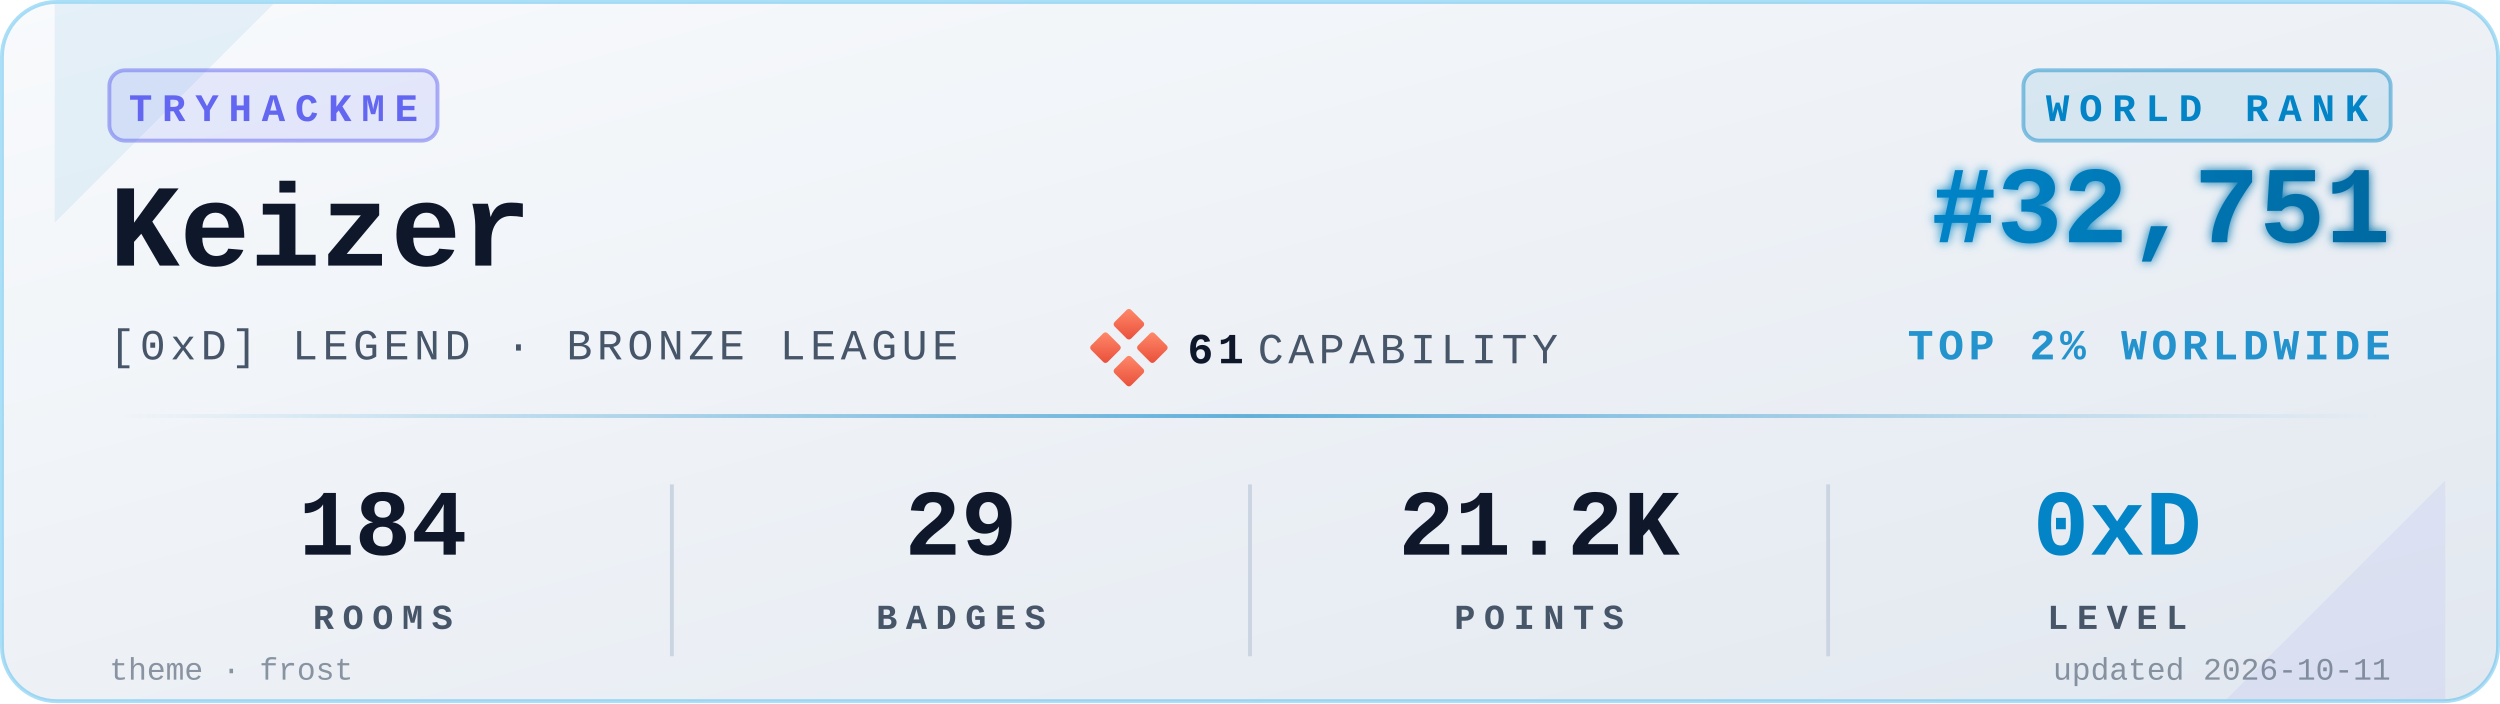
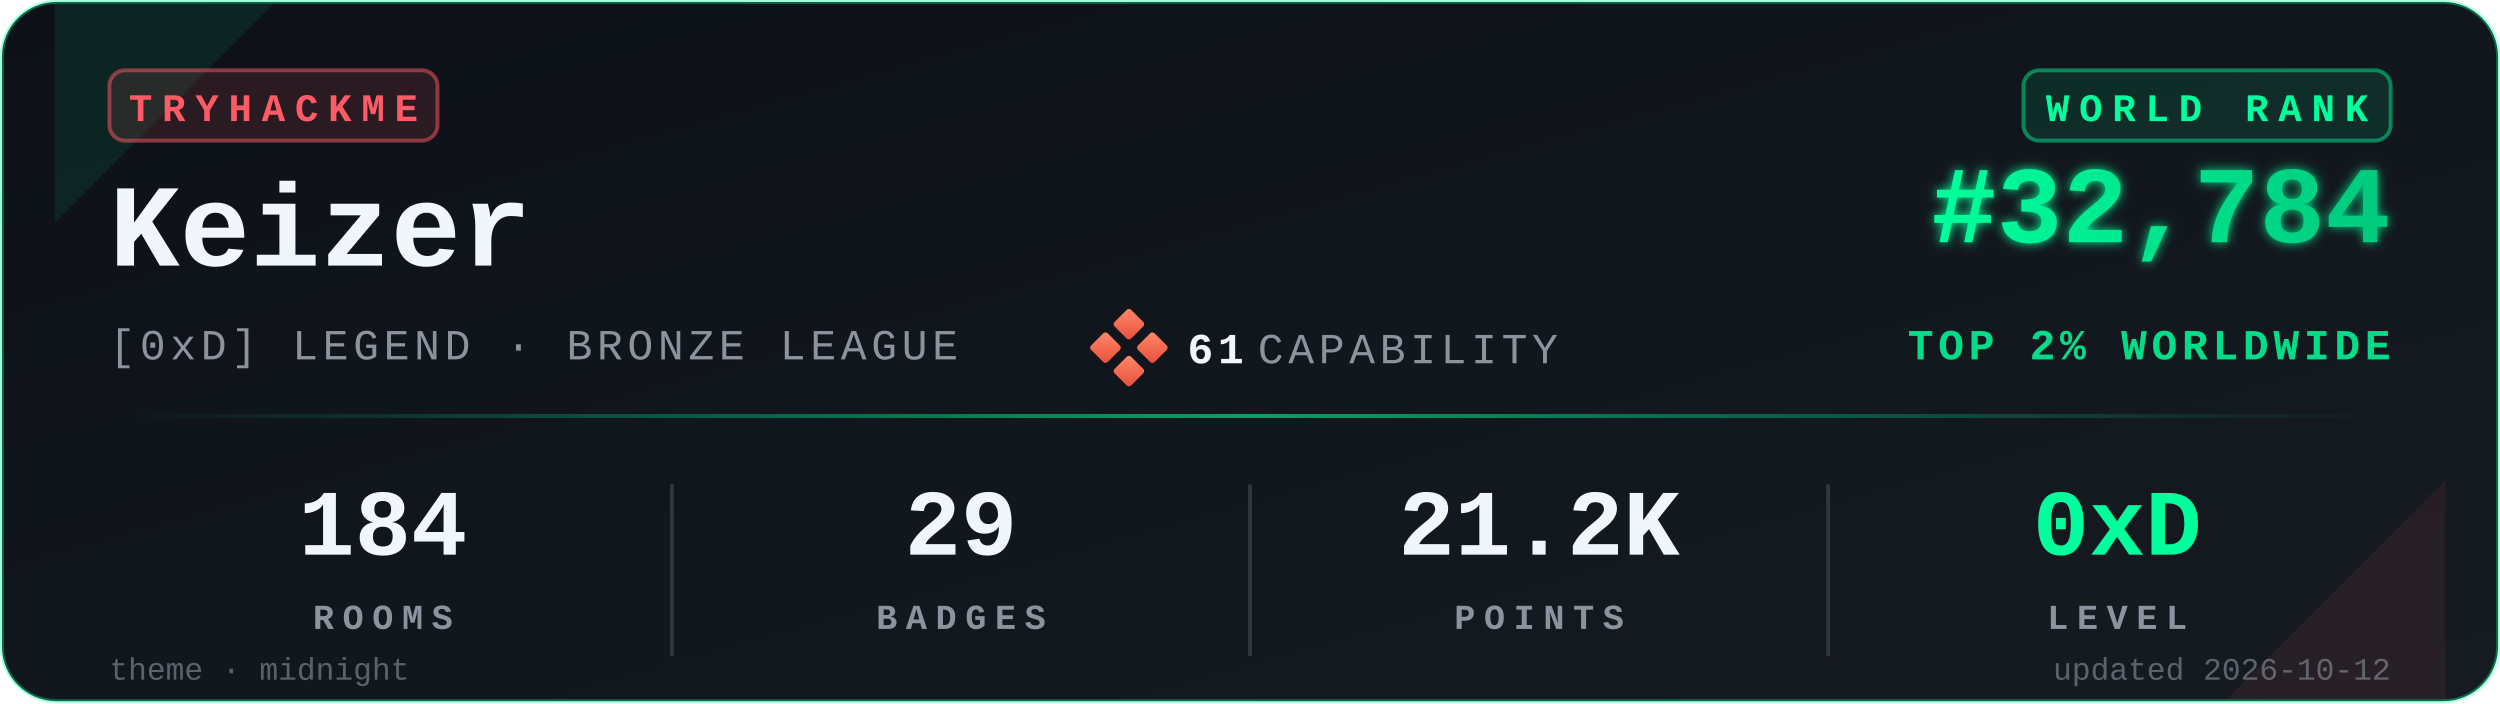
<svg xmlns="http://www.w3.org/2000/svg" viewBox="0 0 640 180" width="640" height="180" role="img" aria-label="TryHackMe stats for Keizer">
  <defs>
    <linearGradient id="bgGrad" x1="0" y1="0" x2="1" y2="1">
-       <stop offset="0%" stop-color="#f8fafc" />
-       <stop offset="100%" stop-color="#e2e8f0" />
+       <stop offset="0%" stop-color="#0d1117" />
+       <stop offset="100%" stop-color="#161b22" />
    </linearGradient>
    <linearGradient id="rankGrad" x1="0" y1="0" x2="1" y2="0">
-       <stop offset="0%" stop-color="#0284C7" />
-       <stop offset="100%" stop-color="#0369A1" />
+       <stop offset="0%" stop-color="#00FF9D" />
+       <stop offset="100%" stop-color="#00C97D" />
    </linearGradient>
    <linearGradient id="accentGrad" x1="0" y1="0" x2="1" y2="0">
-       <stop offset="0%" stop-color="#0284C7" stop-opacity="0" />
-       <stop offset="50%" stop-color="#0284C7" stop-opacity="0.6" />
-       <stop offset="100%" stop-color="#0284C7" stop-opacity="0" />
+       <stop offset="0%" stop-color="#00FF9D" stop-opacity="0" />
+       <stop offset="50%" stop-color="#00FF9D" stop-opacity="0.6" />
+       <stop offset="100%" stop-color="#00FF9D" stop-opacity="0" />
    </linearGradient>
    <linearGradient id="capGrad" x1="0" y1="0" x2="1" y2="1">
      <stop offset="0%" stop-color="#ff8a6b" />
      <stop offset="100%" stop-color="#e94e3a" />
    </linearGradient>
    <filter id="glow" x="-20%" y="-20%" width="140%" height="140%">
      <feGaussianBlur stdDeviation="1.4" result="b" />
      <feMerge>
        <feMergeNode in="b" />
        <feMergeNode in="SourceGraphic" />
      </feMerge>
    </filter>
  </defs>
-   <rect x="0.5" y="0.5" width="639" height="179" rx="14" ry="14" fill="url(#bgGrad)" stroke="#0EA5E9" stroke-opacity="0.35" stroke-width="1" />
-   <path d="M 14,1 L 70,1 L 14,57 Z" fill="#0284C7" opacity="0.08" />
-   <path d="M 626,179 L 570,179 L 626,123 Z" fill="#6366F1" opacity="0.08" />
+   <rect x="0.5" y="0.5" width="639" height="179" rx="14" ry="14" fill="url(#bgGrad)" stroke="#00FF9D" stroke-opacity="0.35" stroke-width="1" />
+   <path d="M 14,1 L 70,1 L 14,57 Z" fill="#00FF9D" opacity="0.08" />
+   <path d="M 626,179 L 570,179 L 626,123 Z" fill="#FF5B67" opacity="0.08" />
  <g transform="translate(28,18)">
-     <rect x="0" y="0" width="84" height="18" rx="4" ry="4" fill="#6366F1" fill-opacity="0.12" stroke="#6366F1" stroke-opacity="0.5" />
-     <text x="42" y="13" fill="#6366F1" font-family="ui-monospace,'SF Mono','Menlo','Cascadia Code','Consolas','Liberation Mono',monospace" font-size="10" font-weight="700" letter-spacing="2.5" text-anchor="middle">TRYHACKME</text>
+     <rect x="0" y="0" width="84" height="18" rx="4" ry="4" fill="#FF5B67" fill-opacity="0.12" stroke="#FF5B67" stroke-opacity="0.5" />
+     <text x="42" y="13" fill="#FF5B67" font-family="ui-monospace,'SF Mono','Menlo','Cascadia Code','Consolas','Liberation Mono',monospace" font-size="10" font-weight="700" letter-spacing="2.5" text-anchor="middle">TRYHACKME</text>
  </g>
-   <text x="28" y="68" fill="#0f172a" font-family="ui-monospace,'SF Mono','Menlo','Cascadia Code','Consolas','Liberation Mono',monospace" font-size="30" font-weight="700">Keizer</text>
-   <text x="28" y="92" fill="#475569" font-family="ui-monospace,'SF Mono','Menlo','Cascadia Code','Consolas','Liberation Mono',monospace" font-size="11" font-weight="500" letter-spacing="1.2">[0xD] LEGEND · BRONZE LEAGUE</text>
+   <text x="28" y="68" fill="#f0f6fc" font-family="ui-monospace,'SF Mono','Menlo','Cascadia Code','Consolas','Liberation Mono',monospace" font-size="30" font-weight="700">Keizer</text>
+   <text x="28" y="92" fill="#8b949e" font-family="ui-monospace,'SF Mono','Menlo','Cascadia Code','Consolas','Liberation Mono',monospace" font-size="11" font-weight="500" letter-spacing="1.2">[0xD] LEGEND · BRONZE LEAGUE</text>
  <g transform="translate(280,80)">
    <rect x="6" y="0" width="6" height="6" rx="0.8" fill="url(#capGrad)" transform="rotate(45 9 3)" />
    <rect x="0" y="6" width="6" height="6" rx="0.8" fill="url(#capGrad)" transform="rotate(45 3 9)" />
    <rect x="12" y="6" width="6" height="6" rx="0.8" fill="url(#capGrad)" transform="rotate(45 15 9)" />
    <rect x="6" y="12" width="6" height="6" rx="0.8" fill="url(#capGrad)" transform="rotate(45 9 15)" />
-     <text x="24" y="13" fill="#0f172a" font-family="ui-monospace,'SF Mono','Menlo','Cascadia Code','Consolas','Liberation Mono',monospace" font-size="11" font-weight="700" letter-spacing="1.2">61</text>
-     <text x="42" y="13" fill="#475569" font-family="ui-monospace,'SF Mono','Menlo','Cascadia Code','Consolas','Liberation Mono',monospace" font-size="11" font-weight="500" letter-spacing="1.2">CAPABILITY</text>
+     <text x="24" y="13" fill="#f0f6fc" font-family="ui-monospace,'SF Mono','Menlo','Cascadia Code','Consolas','Liberation Mono',monospace" font-size="11" font-weight="700" letter-spacing="1.2">61</text>
+     <text x="42" y="13" fill="#8b949e" font-family="ui-monospace,'SF Mono','Menlo','Cascadia Code','Consolas','Liberation Mono',monospace" font-size="11" font-weight="500" letter-spacing="1.2">CAPABILITY</text>
  </g>
  <g transform="translate(612,18)">
-     <rect x="-94" y="0" width="94" height="18" rx="4" ry="4" fill="#0284C7" fill-opacity="0.10" stroke="#0284C7" stroke-opacity="0.45" />
-     <text x="-47" y="13" fill="#0284C7" font-family="ui-monospace,'SF Mono','Menlo','Cascadia Code','Consolas','Liberation Mono',monospace" font-size="10" font-weight="700" letter-spacing="2.5" text-anchor="middle">WORLD RANK</text>
+     <rect x="-94" y="0" width="94" height="18" rx="4" ry="4" fill="#00FF9D" fill-opacity="0.10" stroke="#00FF9D" stroke-opacity="0.45" />
+     <text x="-47" y="13" fill="#00FF9D" font-family="ui-monospace,'SF Mono','Menlo','Cascadia Code','Consolas','Liberation Mono',monospace" font-size="10" font-weight="700" letter-spacing="2.5" text-anchor="middle">WORLD RANK</text>
  </g>
-   <text x="612" y="62" fill="url(#rankGrad)" font-family="ui-monospace,'SF Mono','Menlo','Cascadia Code','Consolas','Liberation Mono',monospace" font-size="28" font-weight="700" text-anchor="end" filter="url(#glow)">#32,751</text>
-   <text x="612" y="92" fill="#0284C7" fill-opacity="0.85" font-family="ui-monospace,'SF Mono','Menlo','Cascadia Code','Consolas','Liberation Mono',monospace" font-size="11" font-weight="600" letter-spacing="1.2" text-anchor="end">TOP 2% WORLDWIDE</text>
+   <text x="612" y="62" fill="url(#rankGrad)" font-family="ui-monospace,'SF Mono','Menlo','Cascadia Code','Consolas','Liberation Mono',monospace" font-size="28" font-weight="700" text-anchor="end" filter="url(#glow)">#32,784</text>
+   <text x="612" y="92" fill="#00FF9D" fill-opacity="0.85" font-family="ui-monospace,'SF Mono','Menlo','Cascadia Code','Consolas','Liberation Mono',monospace" font-size="11" font-weight="600" letter-spacing="1.2" text-anchor="end">TOP 2% WORLDWIDE</text>
  <rect x="28" y="106" width="584" height="1" fill="url(#accentGrad)" />
  <g font-family="ui-monospace,'SF Mono','Menlo','Cascadia Code','Consolas','Liberation Mono',monospace" text-anchor="middle">
-     <text x="98" y="142" fill="#0f172a" font-size="24" font-weight="700">184</text>
-     <text x="98" y="161" fill="#475569" font-size="9" font-weight="600" letter-spacing="2.2">ROOMS</text>
-     <text x="246" y="142" fill="#0f172a" font-size="24" font-weight="700">29</text>
-     <text x="246" y="161" fill="#475569" font-size="9" font-weight="600" letter-spacing="2.2">BADGES</text>
-     <text x="394" y="142" fill="#0f172a" font-size="24" font-weight="700">21.2K</text>
-     <text x="394" y="161" fill="#475569" font-size="9" font-weight="600" letter-spacing="2.2">POINTS</text>
-     <text x="542" y="142" fill="#0284C7" font-size="24" font-weight="700">0xD</text>
-     <text x="542" y="161" fill="#475569" font-size="9" font-weight="600" letter-spacing="2.2">LEVEL</text>
+     <text x="98" y="142" fill="#f0f6fc" font-size="24" font-weight="700">184</text>
+     <text x="98" y="161" fill="#8b949e" font-size="9" font-weight="600" letter-spacing="2.2">ROOMS</text>
+     <text x="246" y="142" fill="#f0f6fc" font-size="24" font-weight="700">29</text>
+     <text x="246" y="161" fill="#8b949e" font-size="9" font-weight="600" letter-spacing="2.2">BADGES</text>
+     <text x="394" y="142" fill="#f0f6fc" font-size="24" font-weight="700">21.2K</text>
+     <text x="394" y="161" fill="#8b949e" font-size="9" font-weight="600" letter-spacing="2.2">POINTS</text>
+     <text x="542" y="142" fill="#00FF9D" font-size="24" font-weight="700">0xD</text>
+     <text x="542" y="161" fill="#8b949e" font-size="9" font-weight="600" letter-spacing="2.2">LEVEL</text>
  </g>
-   <line x1="172" y1="124" x2="172" y2="168" stroke="#cbd5e1" stroke-width="1" />
-   <line x1="320" y1="124" x2="320" y2="168" stroke="#cbd5e1" stroke-width="1" />
-   <line x1="468" y1="124" x2="468" y2="168" stroke="#cbd5e1" stroke-width="1" />
-   <text x="28" y="174" fill="#475569" fill-opacity="0.6" font-family="ui-monospace,'SF Mono','Menlo','Cascadia Code','Consolas','Liberation Mono',monospace" font-size="8" font-weight="500">theme · frost</text>
-   <text x="612" y="174" fill="#475569" fill-opacity="0.6" font-family="ui-monospace,'SF Mono','Menlo','Cascadia Code','Consolas','Liberation Mono',monospace" font-size="8" font-weight="500" text-anchor="end">updated 2026-10-11</text>
+   <line x1="172" y1="124" x2="172" y2="168" stroke="#30363d" stroke-width="1" />
+   <line x1="320" y1="124" x2="320" y2="168" stroke="#30363d" stroke-width="1" />
+   <line x1="468" y1="124" x2="468" y2="168" stroke="#30363d" stroke-width="1" />
+   <text x="28" y="174" fill="#8b949e" fill-opacity="0.6" font-family="ui-monospace,'SF Mono','Menlo','Cascadia Code','Consolas','Liberation Mono',monospace" font-size="8" font-weight="500">theme · midnight</text>
+   <text x="612" y="174" fill="#8b949e" fill-opacity="0.6" font-family="ui-monospace,'SF Mono','Menlo','Cascadia Code','Consolas','Liberation Mono',monospace" font-size="8" font-weight="500" text-anchor="end">updated 2026-10-12</text>
</svg>
